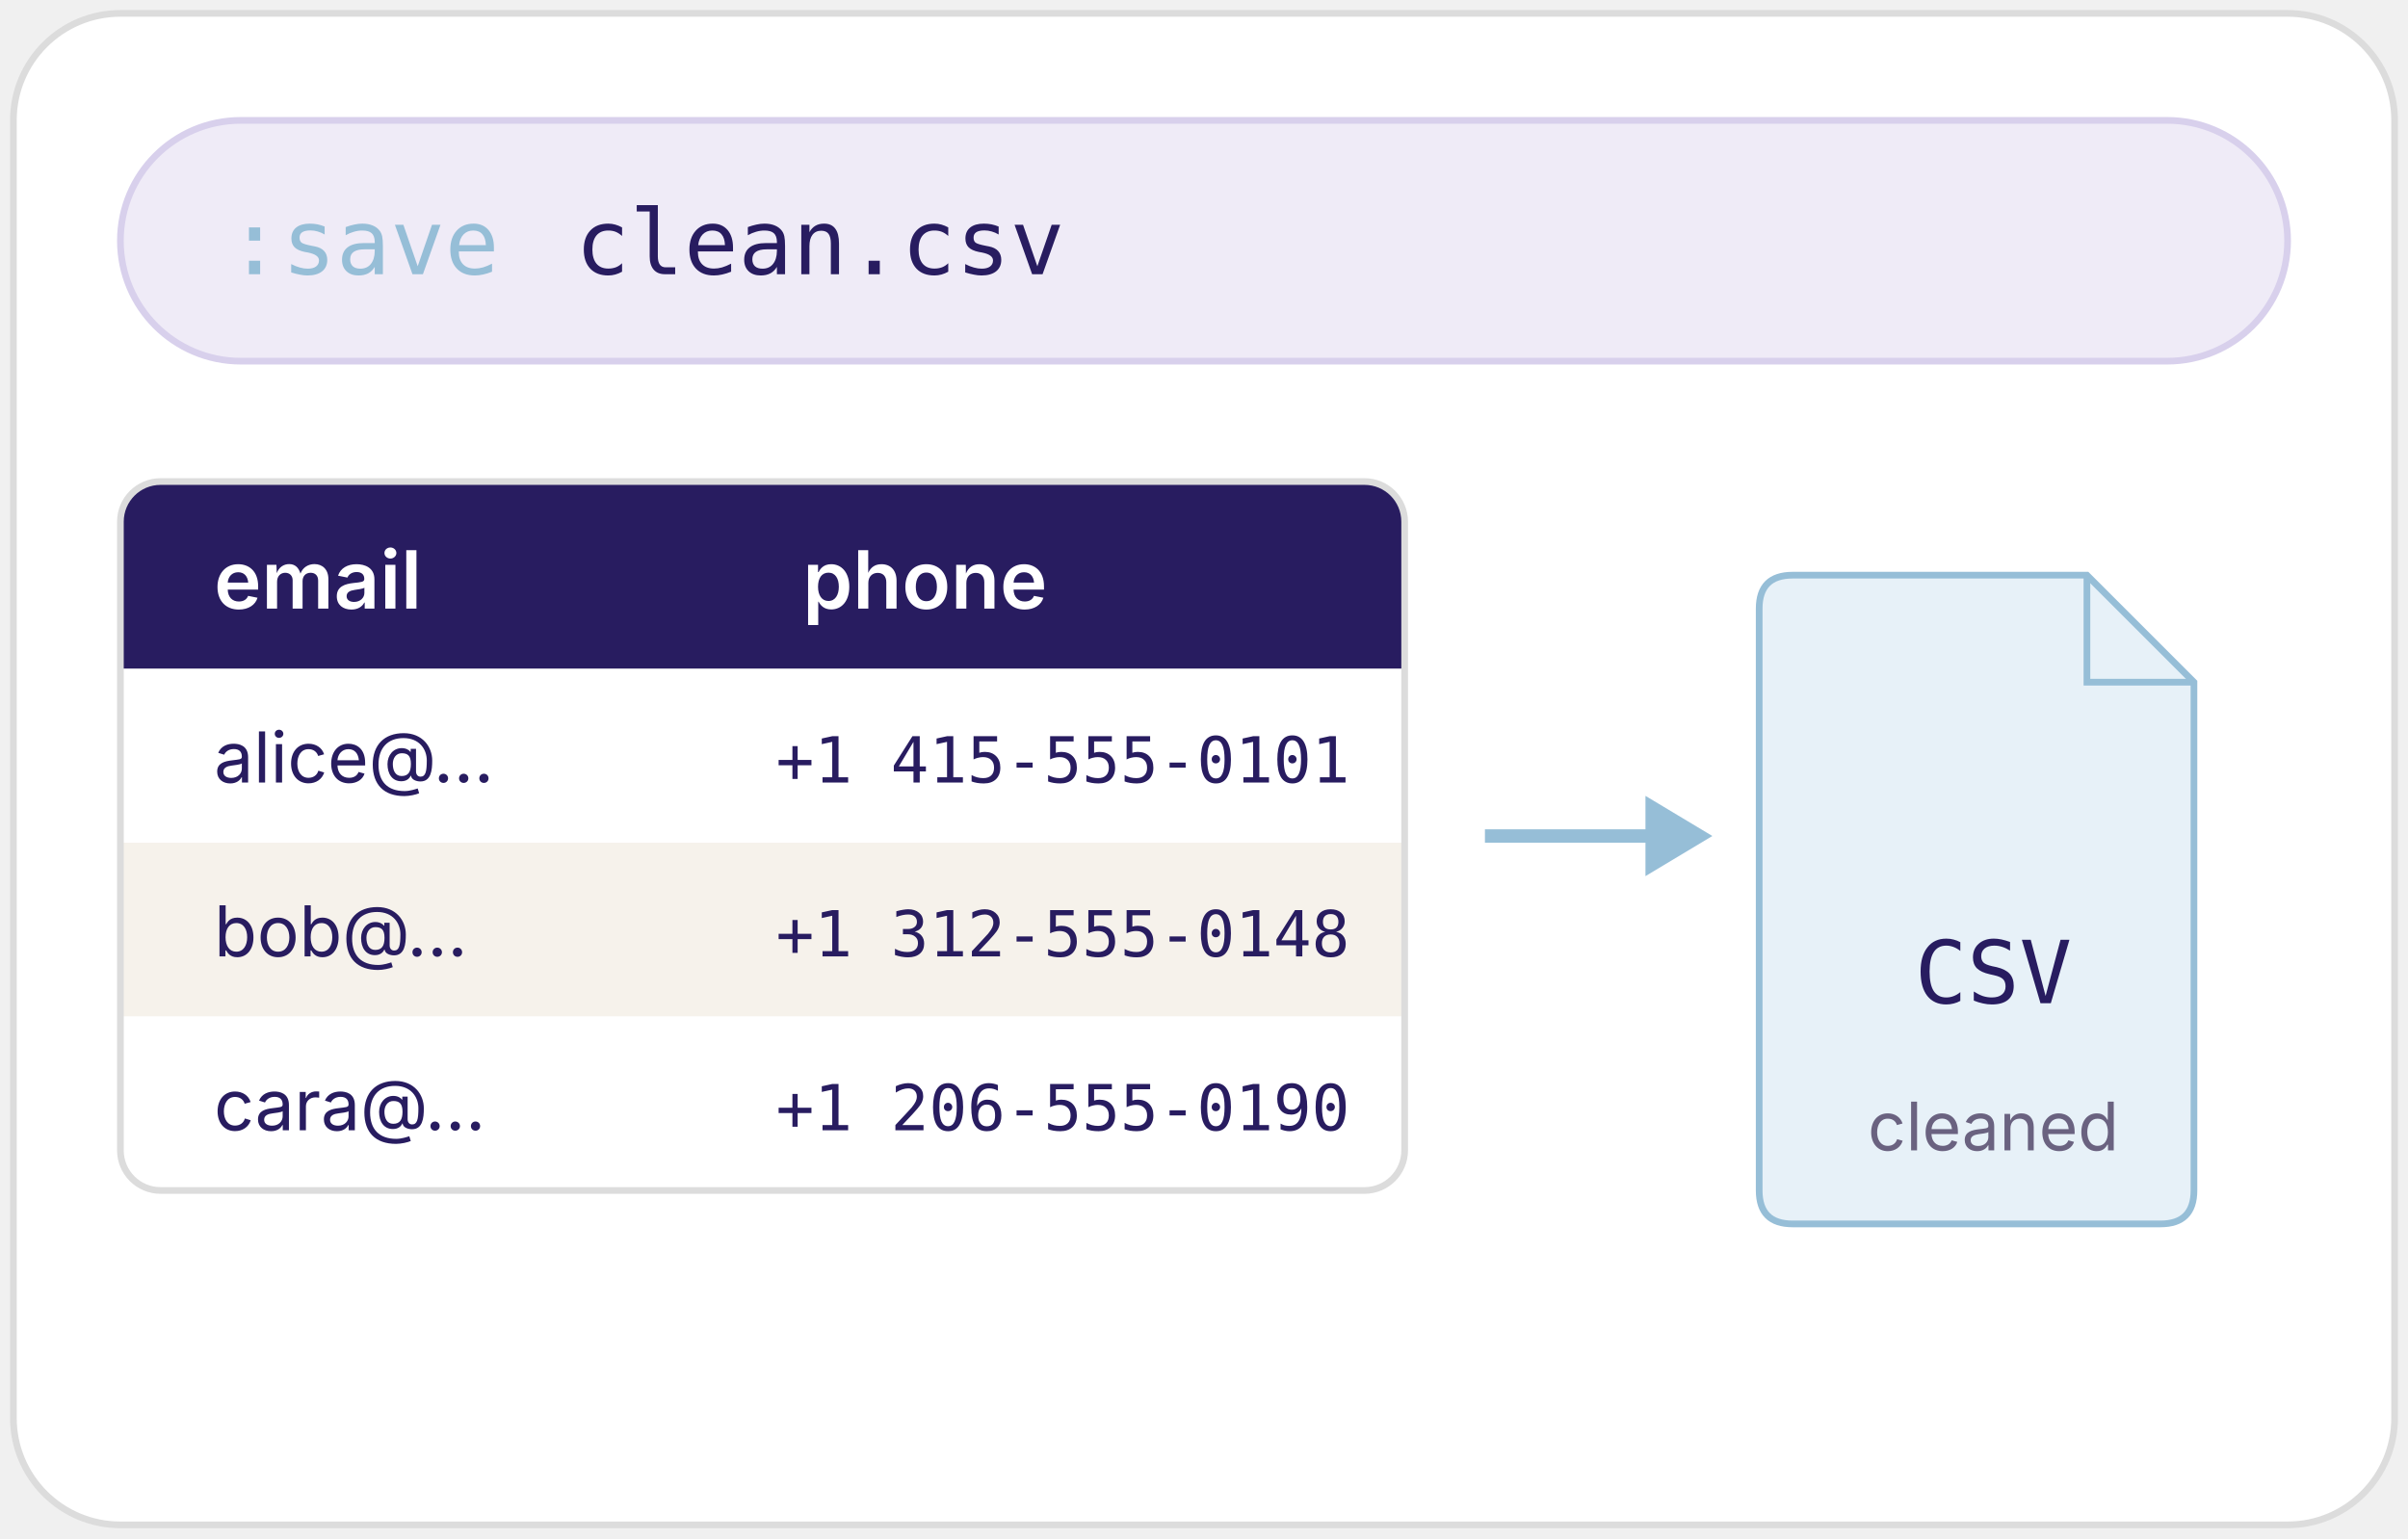
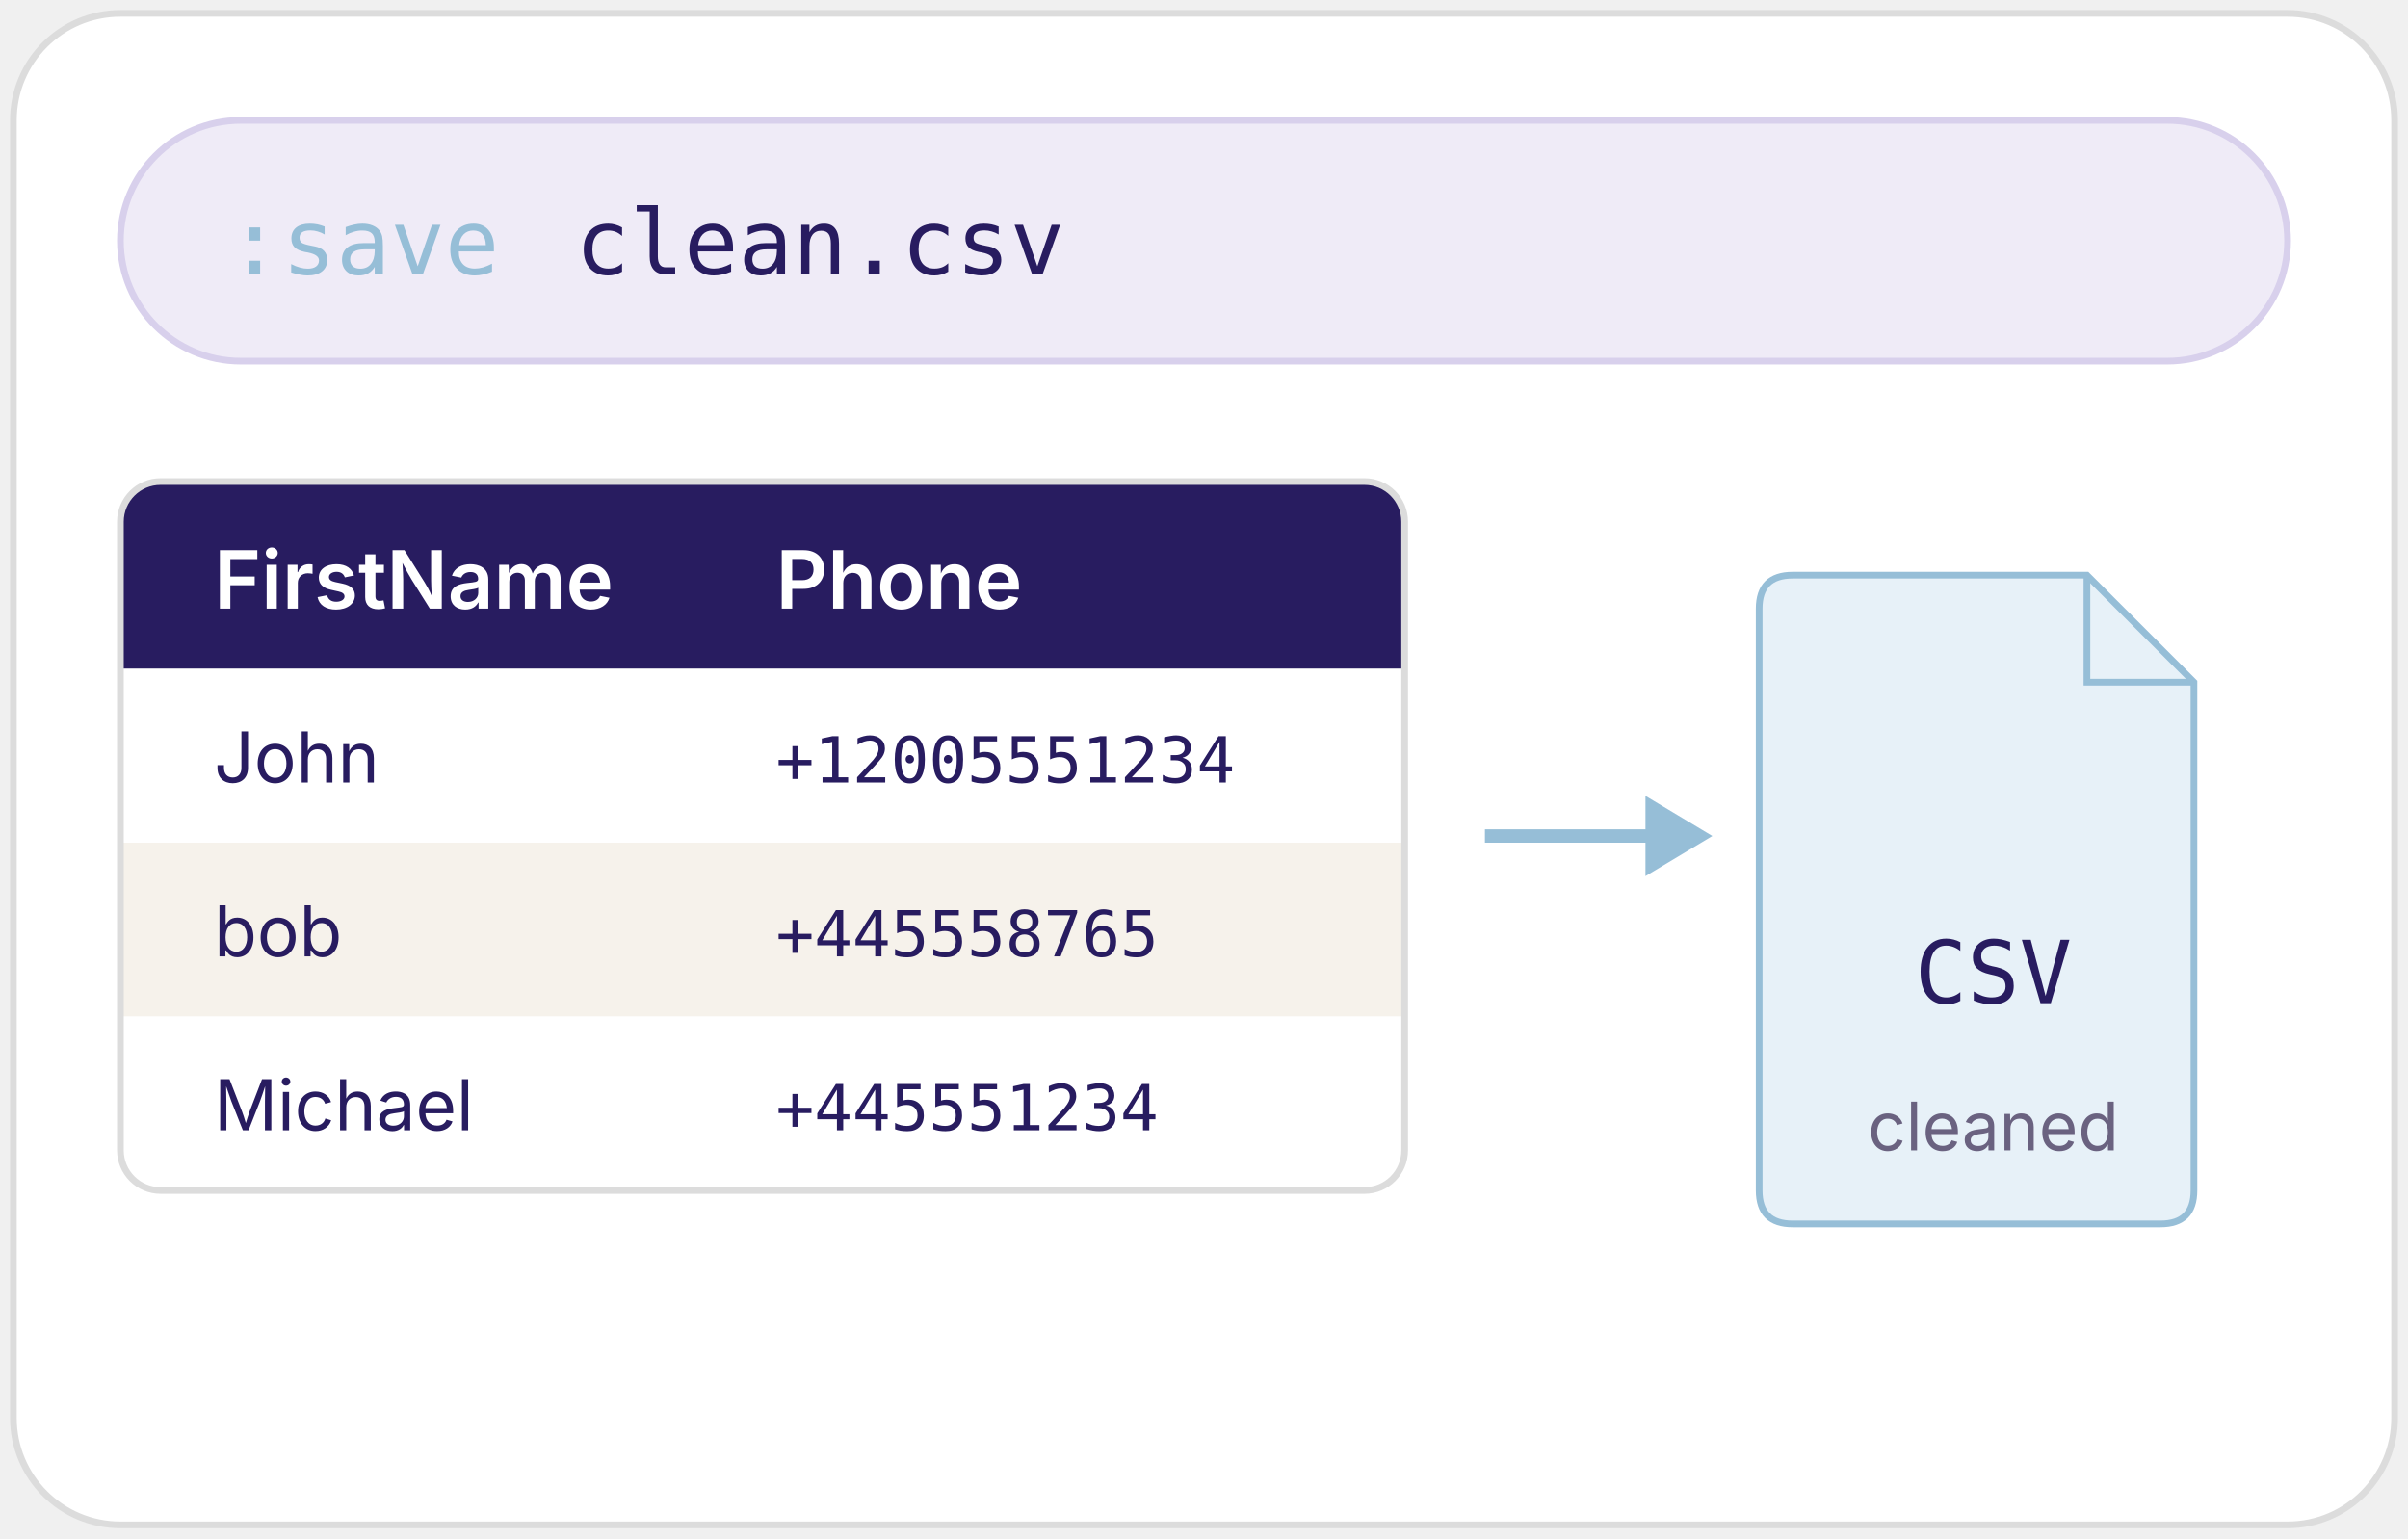
<svg xmlns="http://www.w3.org/2000/svg" viewBox="0 0 360 230" width="360" height="230" font-family="Inter, ui-sans-serif, system-ui, sans-serif">
  <rect x="2" y="2" width="356" height="226" rx="16" fill="#FFFFFF" stroke="#DCDCDC" />
  <rect x="18" y="18" width="324" height="36" rx="18" fill="#EFEBF7" stroke="#D8D0EC" />
  <text x="34" y="41" font-family="JetBrains Mono, ui-monospace, monospace" font-size="13.5" fill="#96BED7">:save</text>
  <text x="86" y="41" font-family="JetBrains Mono, ui-monospace, monospace" font-size="13.5" fill="#281C60">clean.csv</text>
  <g>
    <path d="M18 78 q0 -6 6 -6 h180 q6 0 6 6 v22 h-192 Z" fill="#281C60" />
-     <text x="32" y="91" font-size="12" font-weight="600" fill="#FFFFFF">email</text>
-     <text x="120" y="91" font-size="12" font-weight="600" fill="#FFFFFF">phone</text>
+     <text x="32" y="91" font-size="12" font-weight="600" fill="#FFFFFF">FirstName</text>
+     <text x="116" y="91" font-size="12" font-weight="600" fill="#FFFFFF">Phone</text>
    <g font-family="JetBrains Mono, ui-monospace, monospace" font-size="9.5" fill="#281C60">
      <rect x="18" y="100" width="192" height="26" fill="#FFFFFF" />
-       <text x="32" y="117" font-family="Inter, ui-sans-serif, system-ui, sans-serif" font-size="10.5">alice@…</text>
-       <text x="116" y="117">+1 415-555-0101</text>
+       <text x="32" y="117" font-family="Inter, ui-sans-serif, system-ui, sans-serif" font-size="10.5">John</text>
+       <text x="116" y="117">+12005551234</text>
      <rect x="18" y="126" width="192" height="26" fill="#F6F2EB" />
-       <text x="32" y="143" font-family="Inter, ui-sans-serif, system-ui, sans-serif" font-size="10.5">bob@…</text>
-       <text x="116" y="143">+1 312-555-0148</text>
+       <text x="32" y="143" font-family="Inter, ui-sans-serif, system-ui, sans-serif" font-size="10.5">bob</text>
+       <text x="116" y="143">+445558765</text>
      <rect x="18" y="152" width="192" height="26" fill="#FFFFFF" />
-       <text x="32" y="169" font-family="Inter, ui-sans-serif, system-ui, sans-serif" font-size="10.5">cara@…</text>
-       <text x="116" y="169">+1 206-555-0190</text>
+       <text x="32" y="169" font-family="Inter, ui-sans-serif, system-ui, sans-serif" font-size="10.5">Michael</text>
+       <text x="116" y="169">+445551234</text>
    </g>
    <rect x="18" y="72" width="192" height="106" rx="6" fill="none" stroke="#DCDCDC" />
  </g>
  <path d="M222 125 h26" stroke="#96BED7" stroke-width="2" />
  <path d="M246 119 l10 6 l-10 6 Z" fill="#96BED7" />
  <path d="M268 86 h44 l16 16 v76 q0 5 -5 5 h-55 q-5 0 -5 -5 v-87 q0 -5 5 -5 Z" fill="#E7F1F8" stroke="#96BED7" />
  <path d="M312 86 v16 h16" fill="none" stroke="#96BED7" />
  <text x="298" y="150" font-family="JetBrains Mono, ui-monospace, monospace" font-size="13" fill="#281C60" text-anchor="middle">CSV</text>
  <text x="298" y="172" font-family="Inter, ui-sans-serif, system-ui, sans-serif" font-size="10" fill="#6A6280" text-anchor="middle">cleaned</text>
</svg>
